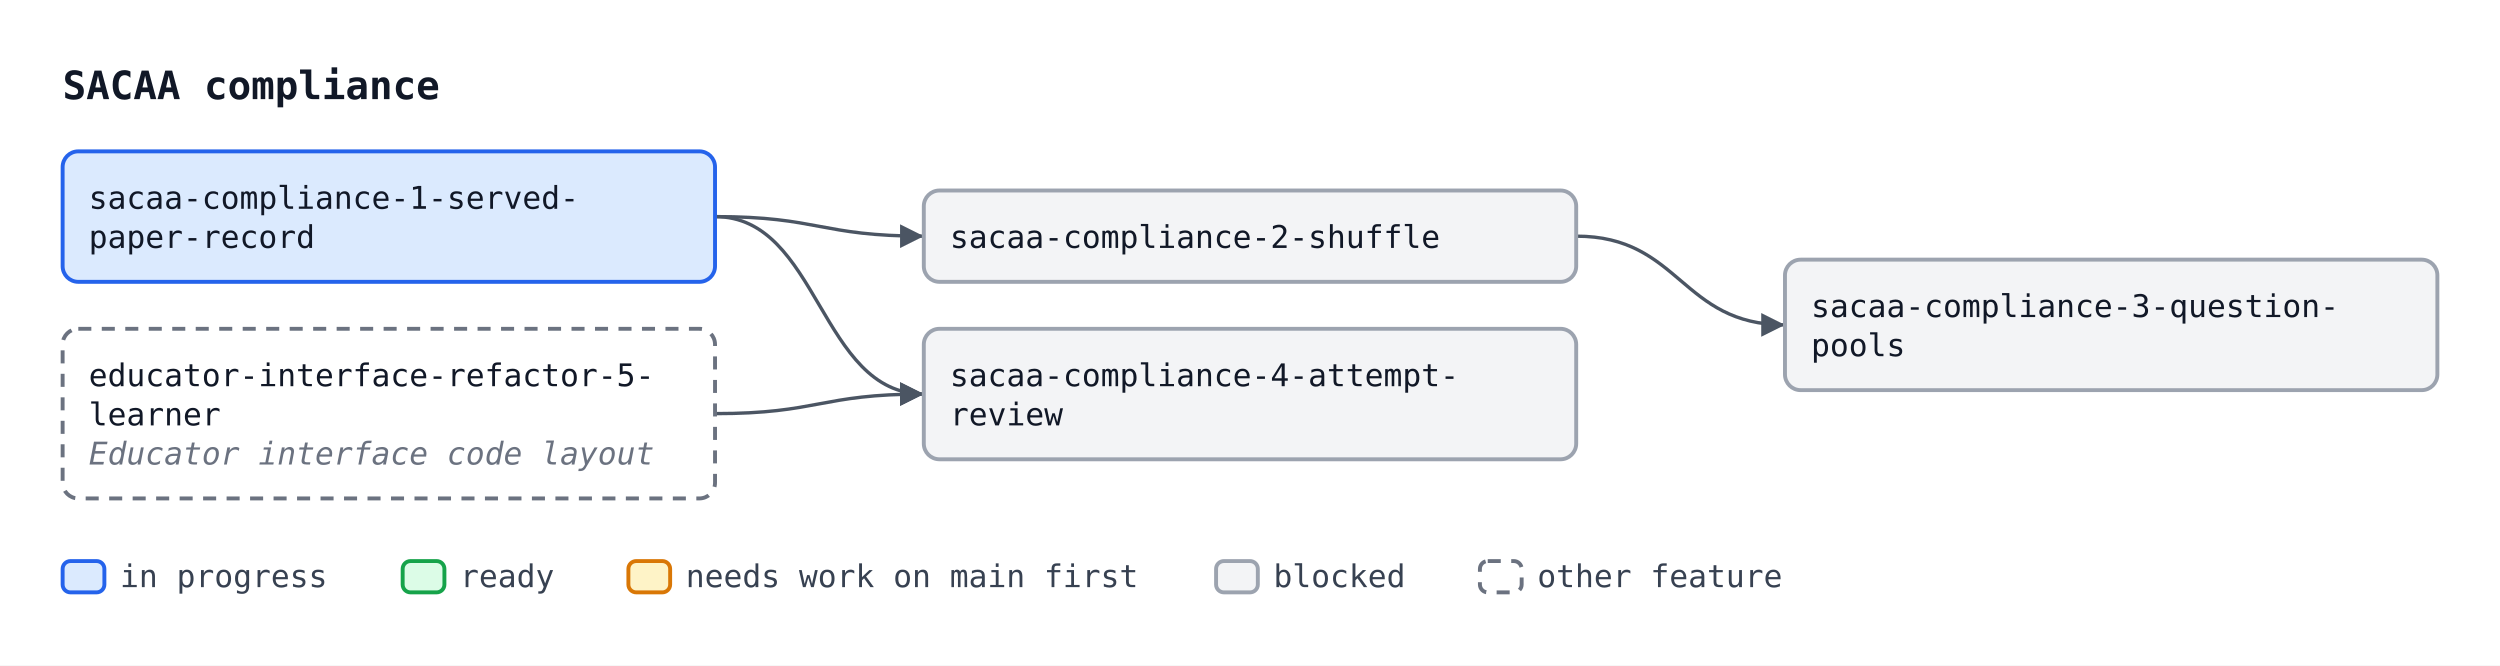
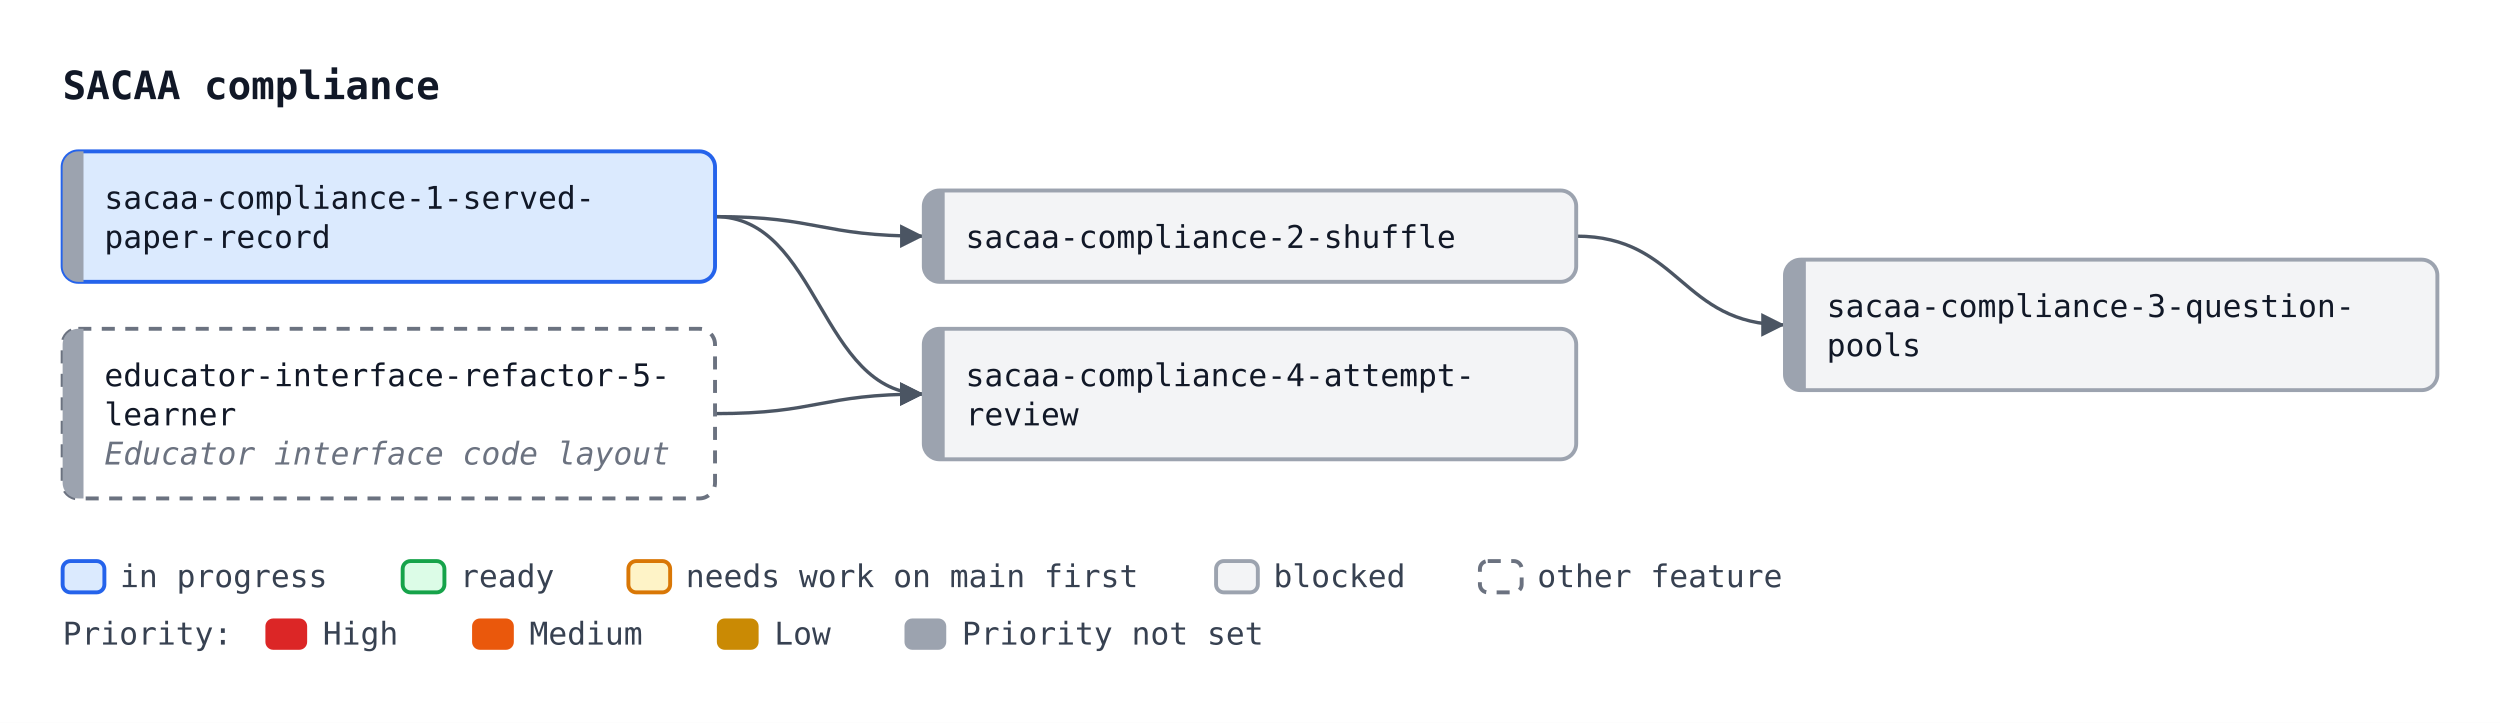
- <svg xmlns="http://www.w3.org/2000/svg" width="958" height="255" viewBox="0 0 958 255" font-family="ui-monospace, SFMono-Regular, Menlo, Consolas, monospace" font-size="12">
+ <svg xmlns="http://www.w3.org/2000/svg" width="958" height="277" viewBox="0 0 958 277" font-family="ui-monospace, SFMono-Regular, Menlo, Consolas, monospace" font-size="12">
  <defs>
    <marker id="arrow" viewBox="0 0 10 10" refX="10" refY="5" markerWidth="7" markerHeight="7" orient="auto-start-reverse">
      <path d="M0,0 L10,5 L0,10 z" fill="#4b5563" />
    </marker>
  </defs>
-   <rect width="958" height="255" fill="#ffffff" />
+   <rect width="958" height="277" fill="#ffffff" />
  <text x="24" y="38" font-size="15" font-weight="bold" fill="#111827">SACAA compliance</text>
  <path d="M274.0,83.0 C314.0,83.0 314.0,90.5 354.0,90.5" fill="none" stroke="#4b5563" stroke-width="1.3" marker-end="url(#arrow)" />
  <path d="M604.0,90.5 C644.0,90.5 644.0,124.5 684.0,124.5" fill="none" stroke="#4b5563" stroke-width="1.3" marker-end="url(#arrow)" />
  <path d="M274.0,83.0 C314.0,83.0 314.0,151.0 354.0,151.0" fill="none" stroke="#4b5563" stroke-width="1.3" marker-end="url(#arrow)" />
  <path d="M274.0,158.5 C314.0,158.5 314.0,151.0 354.0,151.0" fill="none" stroke="#4b5563" stroke-width="1.3" marker-end="url(#arrow)" />
  <rect x="24.0" y="58.0" width="250" height="50" rx="6" fill="#dbeafe" stroke="#2563eb" stroke-width="1.5" />
-   <text x="34.0" y="80.0" fill="#111827">sacaa-compliance-1-served-</text>
-   <text x="34.0" y="95.0" fill="#111827">paper-record</text>
+   <path d="M32.0,58.0 H30.0 A6,6 0 0 0 24.0,64.0 V102.0 A6,6 0 0 0 30.0,108.0 H32.0 Z" fill="#9ca3af" />
+   <text x="40.0" y="80.0" fill="#111827">sacaa-compliance-1-served-</text>
+   <text x="40.0" y="95.0" fill="#111827">paper-record</text>
  <rect x="354.0" y="73.0" width="250" height="35" rx="6" fill="#f3f4f6" stroke="#9ca3af" stroke-width="1.5" />
-   <text x="364.0" y="95.0" fill="#111827">sacaa-compliance-2-shuffle</text>
+   <path d="M362.0,73.0 H360.0 A6,6 0 0 0 354.0,79.0 V102.0 A6,6 0 0 0 360.0,108.0 H362.0 Z" fill="#9ca3af" />
+   <text x="370.0" y="95.0" fill="#111827">sacaa-compliance-2-shuffle</text>
  <rect x="684.0" y="99.5" width="250" height="50" rx="6" fill="#f3f4f6" stroke="#9ca3af" stroke-width="1.5" />
-   <text x="694.0" y="121.5" fill="#111827">sacaa-compliance-3-question-</text>
-   <text x="694.0" y="136.5" fill="#111827">pools</text>
+   <path d="M692.0,99.5 H690.0 A6,6 0 0 0 684.0,105.5 V143.5 A6,6 0 0 0 690.0,149.5 H692.0 Z" fill="#9ca3af" />
+   <text x="700.0" y="121.5" fill="#111827">sacaa-compliance-3-question-</text>
+   <text x="700.0" y="136.5" fill="#111827">pools</text>
  <rect x="354.0" y="126.0" width="250" height="50" rx="6" fill="#f3f4f6" stroke="#9ca3af" stroke-width="1.5" />
-   <text x="364.0" y="148.0" fill="#111827">sacaa-compliance-4-attempt-</text>
-   <text x="364.0" y="163.0" fill="#111827">review</text>
+   <path d="M362.0,126.0 H360.0 A6,6 0 0 0 354.0,132.0 V170.0 A6,6 0 0 0 360.0,176.0 H362.0 Z" fill="#9ca3af" />
+   <text x="370.0" y="148.0" fill="#111827">sacaa-compliance-4-attempt-</text>
+   <text x="370.0" y="163.0" fill="#111827">review</text>
  <rect x="24.0" y="126.0" width="250" height="65" rx="6" fill="#ffffff" stroke="#6b7280" stroke-width="1.5" stroke-dasharray="5 4" />
-   <text x="34.0" y="148.0" fill="#111827">educator-interface-refactor-5-</text>
-   <text x="34.0" y="163.0" fill="#111827">learner</text>
-   <text x="34.0" y="178.0" fill="#6b7280" font-style="italic">Educator interface code layout</text>
+   <path d="M32.0,126.0 H30.0 A6,6 0 0 0 24.0,132.0 V185.0 A6,6 0 0 0 30.0,191.0 H32.0 Z" fill="#9ca3af" />
+   <text x="40.0" y="148.0" fill="#111827">educator-interface-refactor-5-</text>
+   <text x="40.0" y="163.0" fill="#111827">learner</text>
+   <text x="40.0" y="178.0" fill="#6b7280" font-style="italic">Educator interface code layout</text>
  <rect x="24.0" y="215" width="16" height="12" rx="3" fill="#dbeafe" stroke="#2563eb" stroke-width="1.5" />
  <text x="46.0" y="225" fill="#374151">in progress</text>
  <rect x="154.3" y="215" width="16" height="12" rx="3" fill="#dcfce7" stroke="#16a34a" stroke-width="1.5" />
  <text x="176.3" y="225" fill="#374151">ready</text>
  <rect x="240.8" y="215" width="16" height="12" rx="3" fill="#fef3c7" stroke="#d97706" stroke-width="1.5" />
  <text x="262.8" y="225" fill="#374151">needs work on main first</text>
  <rect x="466.0" y="215" width="16" height="12" rx="3" fill="#f3f4f6" stroke="#9ca3af" stroke-width="1.5" />
  <text x="488.0" y="225" fill="#374151">blocked</text>
  <rect x="567.1" y="215" width="16" height="12" rx="3" fill="#ffffff" stroke="#6b7280" stroke-width="1.5" stroke-dasharray="5 4" />
  <text x="589.1" y="225" fill="#374151">other feature</text>
+   <text x="24" y="247" fill="#374151">Priority:</text>
+   <rect x="101.7" y="237" width="16" height="12" rx="3" fill="#dc2626" />
+   <text x="123.7" y="247" fill="#374151">High</text>
+   <rect x="180.9" y="237" width="16" height="12" rx="3" fill="#ea580c" />
+   <text x="202.9" y="247" fill="#374151">Medium</text>
+   <rect x="274.7" y="237" width="16" height="12" rx="3" fill="#ca8a04" />
+   <text x="296.7" y="247" fill="#374151">Low</text>
+   <rect x="346.6" y="237" width="16" height="12" rx="3" fill="#9ca3af" />
+   <text x="368.6" y="247" fill="#374151">Priority not set</text>
</svg>
